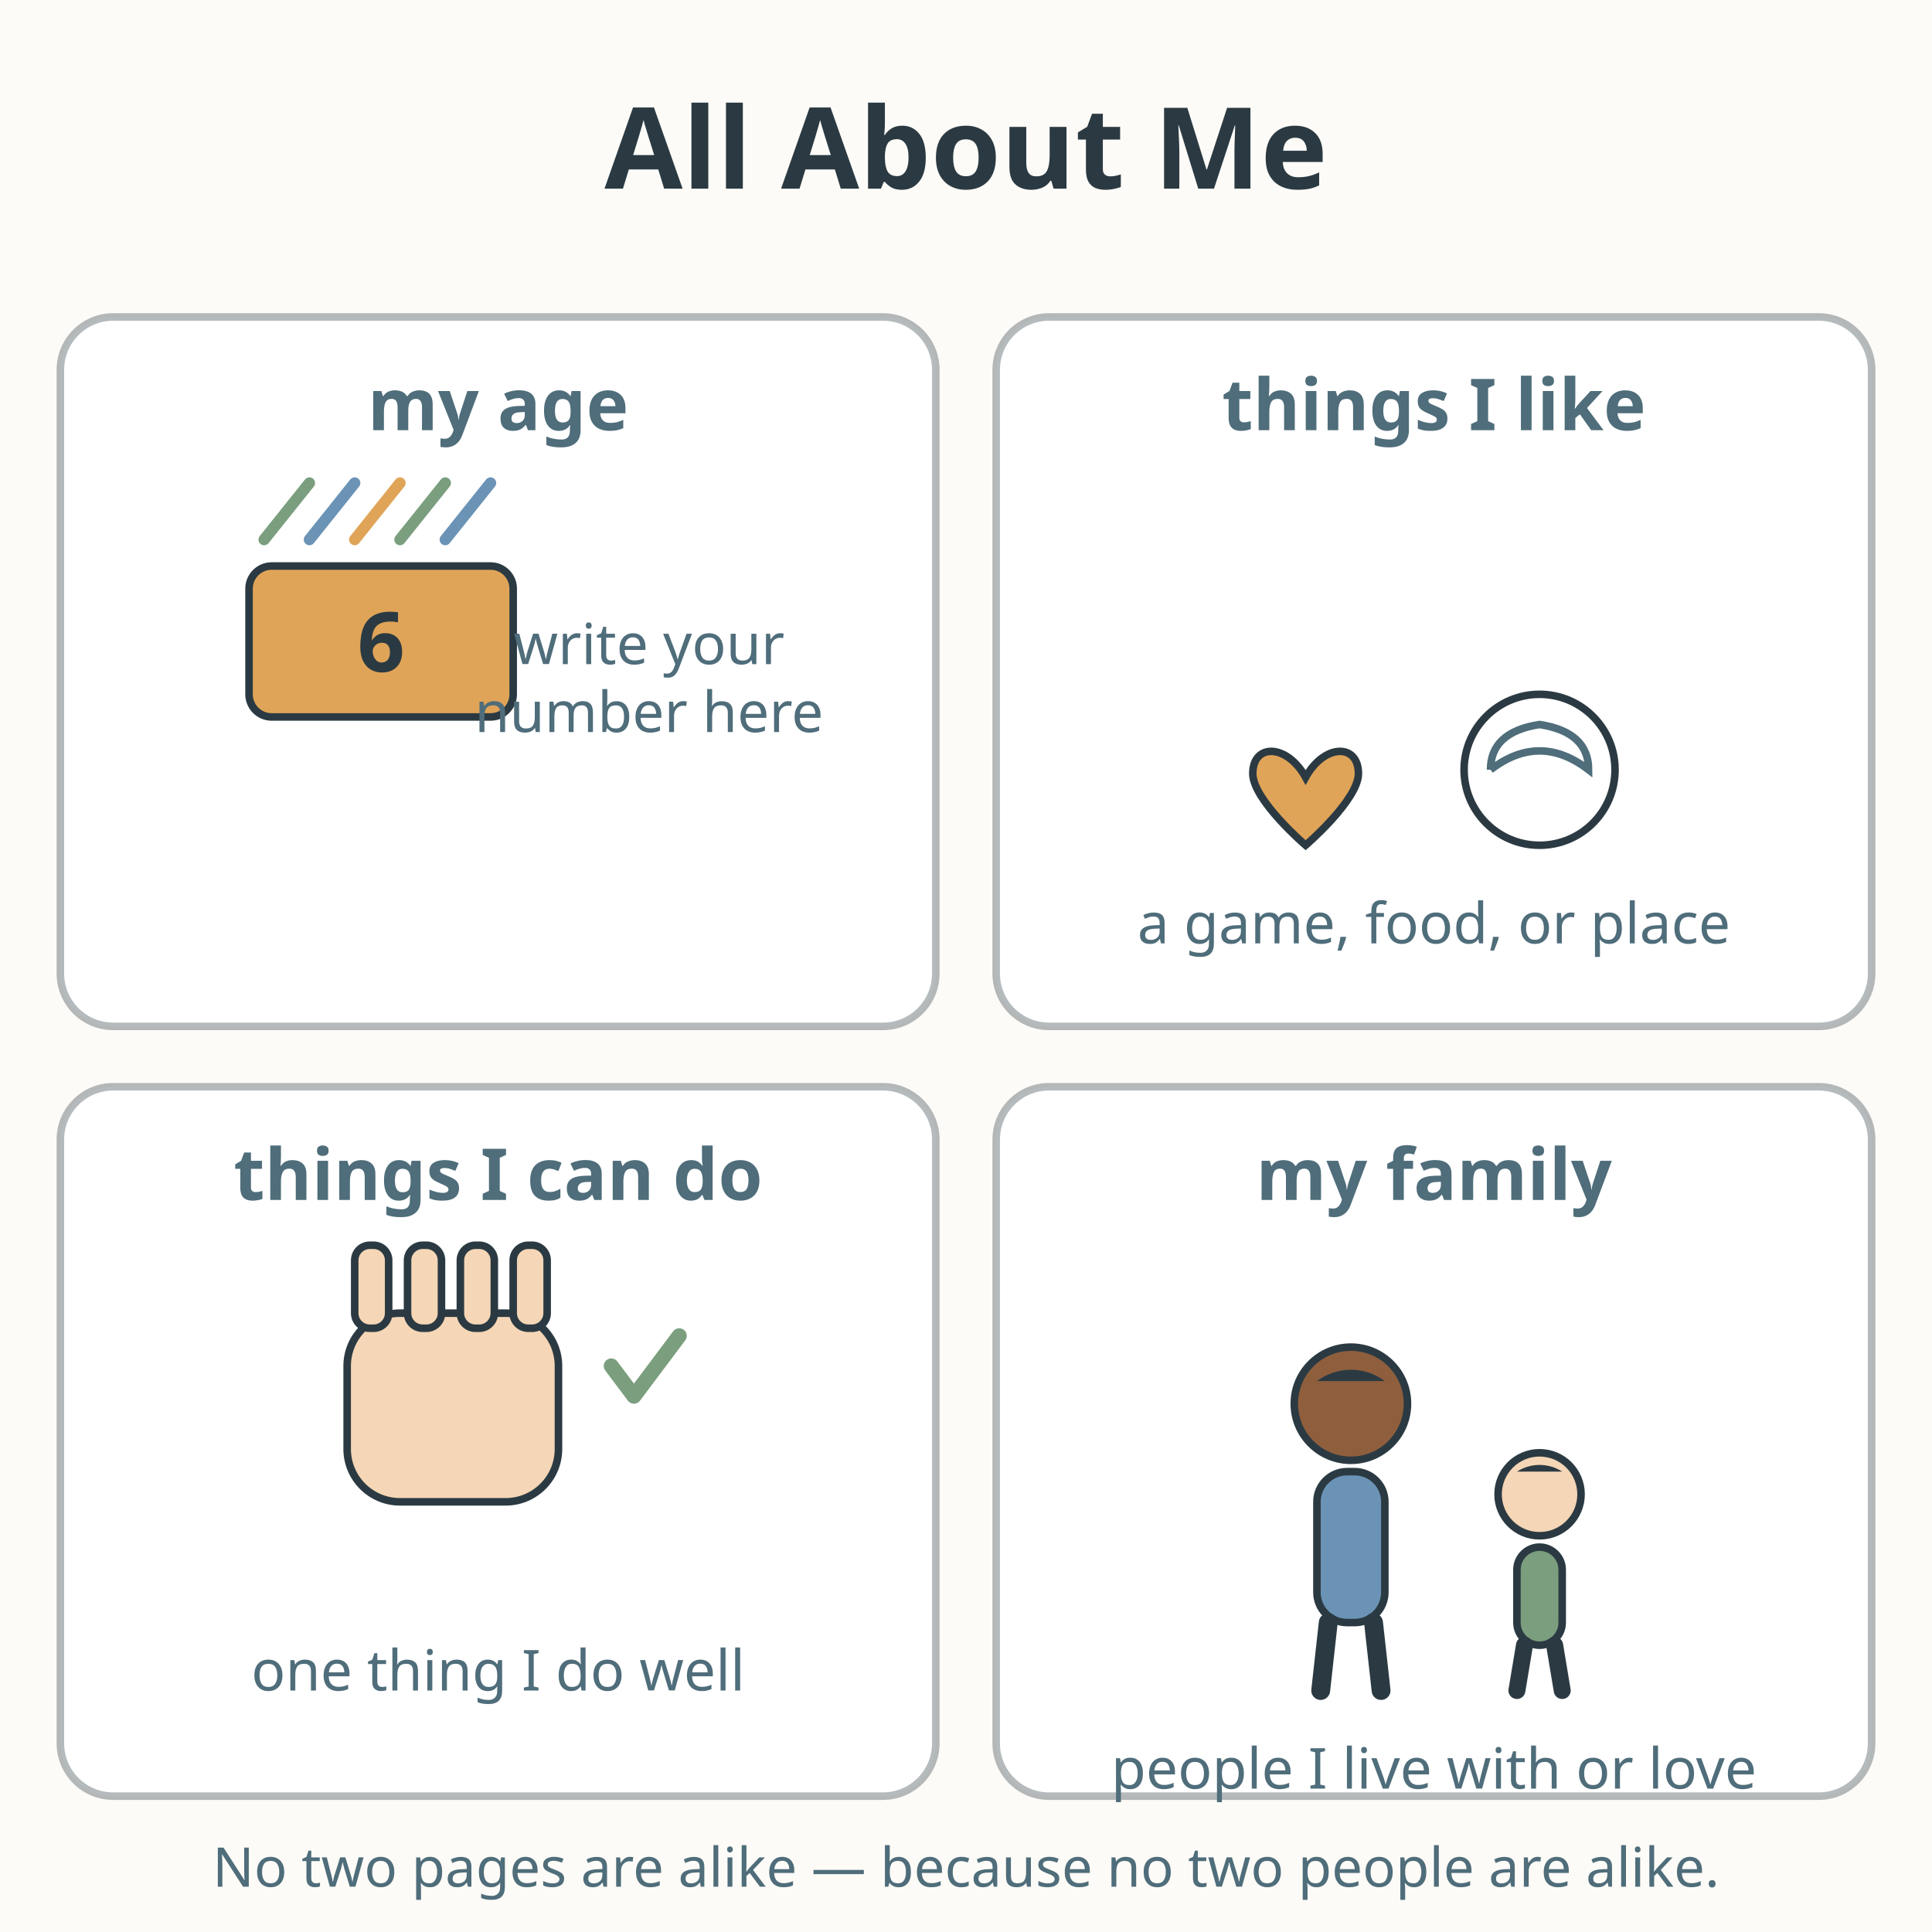
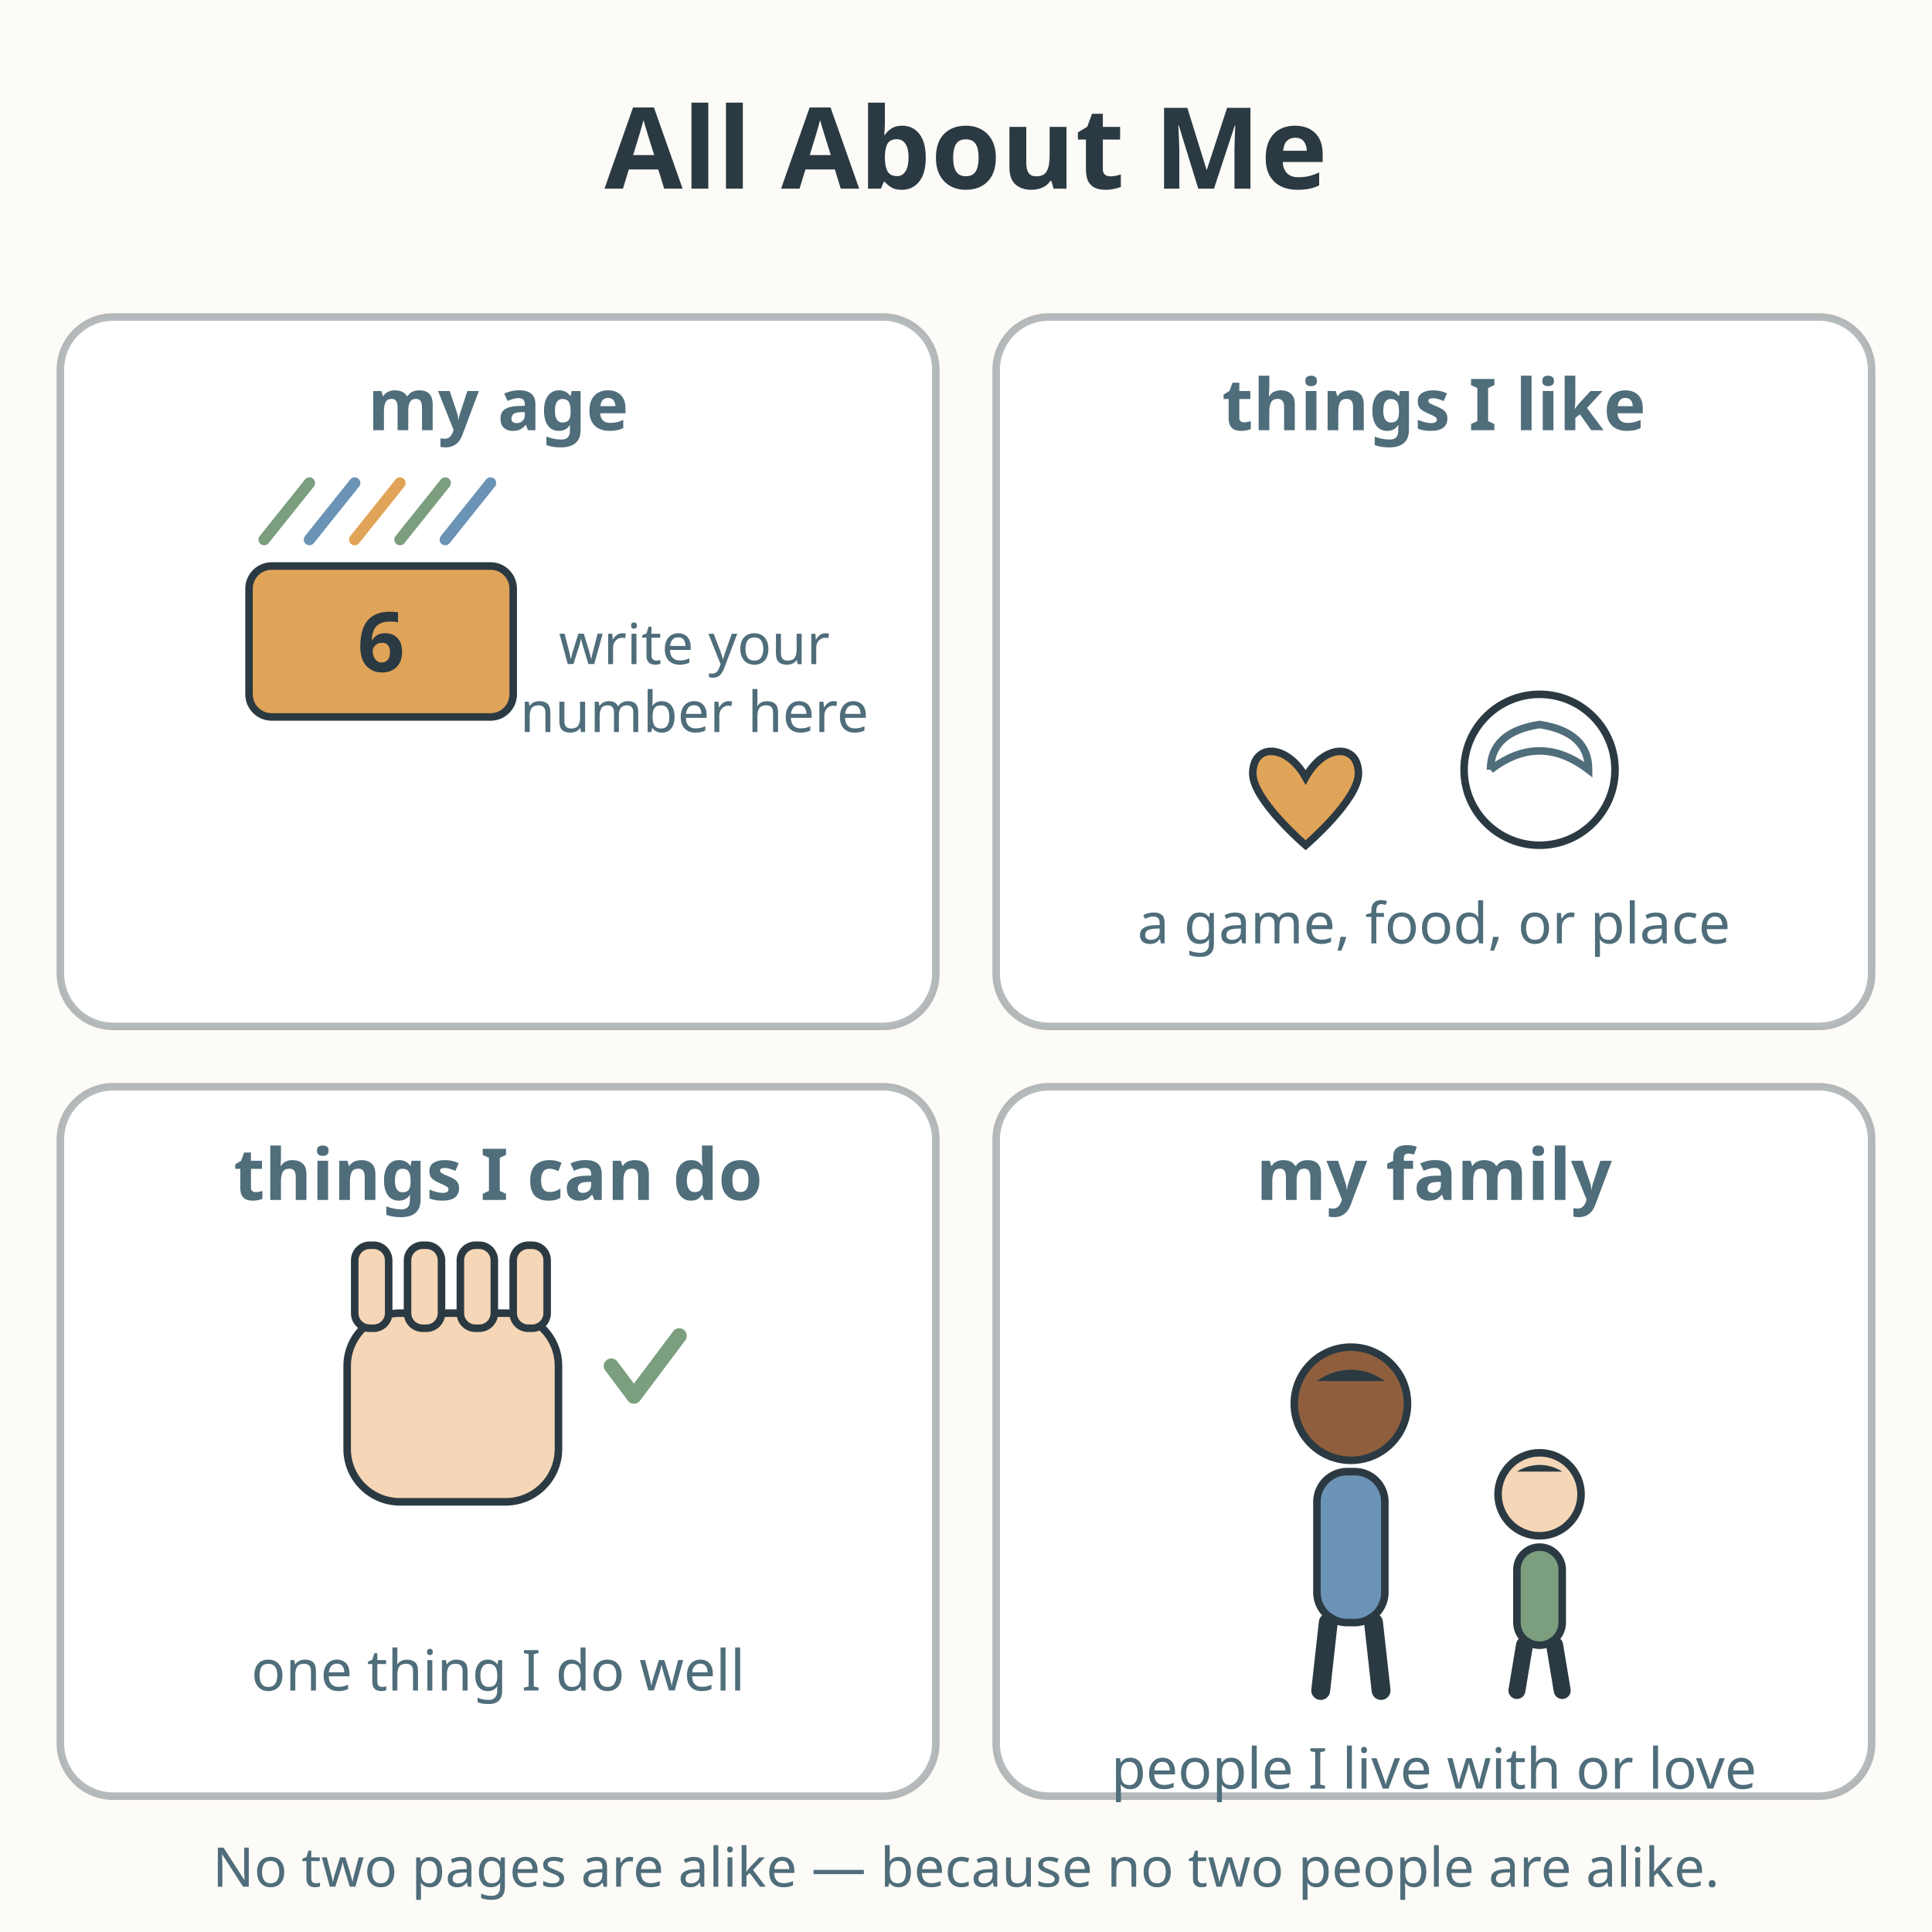
<svg xmlns="http://www.w3.org/2000/svg" viewBox="0 0 512 512" role="img" aria-labelledby="title-L-01-001-05-all-about-me-facts desc-L-01-001-05-all-about-me-facts">
  <rect width="512" height="512" fill="#fdfbf7" />
  <text x="256" y="50" text-anchor="middle" font-family="sans-serif" font-size="30" font-weight="bold" fill="#2b3a42">All About Me</text>
  <rect x="16" y="84" width="232" height="188" rx="14" fill="#ffffff" stroke="#2b3a42" stroke-width="2" stroke-opacity="0.35" />
  <rect x="264" y="84" width="232" height="188" rx="14" fill="#ffffff" stroke="#2b3a42" stroke-width="2" stroke-opacity="0.35" />
  <rect x="16" y="288" width="232" height="188" rx="14" fill="#ffffff" stroke="#2b3a42" stroke-width="2" stroke-opacity="0.35" />
  <rect x="264" y="288" width="232" height="188" rx="14" fill="#ffffff" stroke="#2b3a42" stroke-width="2" stroke-opacity="0.35" />
  <text x="132" y="114" text-anchor="middle" font-family="sans-serif" font-size="19" font-weight="bold" fill="#4f6d7a">my age</text>
  <g>
    <rect x="66" y="150" width="70" height="40" rx="6" fill="#e0a458" stroke="#2b3a42" stroke-width="2" />
    <line x1="70" y1="143" x2="82" y2="128" stroke="#7a9e7e" stroke-width="3" stroke-linecap="round" />
    <line x1="82" y1="143" x2="94" y2="128" stroke="#6b93b6" stroke-width="3" stroke-linecap="round" />
    <line x1="94" y1="143" x2="106" y2="128" stroke="#e0a458" stroke-width="3" stroke-linecap="round" />
    <line x1="106" y1="143" x2="118" y2="128" stroke="#7a9e7e" stroke-width="3" stroke-linecap="round" />
    <line x1="118" y1="143" x2="130" y2="128" stroke="#6b93b6" stroke-width="3" stroke-linecap="round" />
    <text x="101" y="178" text-anchor="middle" font-family="sans-serif" font-size="22" font-weight="bold" fill="#2b3a42">6</text>
-     <text x="172" y="176" text-anchor="middle" font-family="sans-serif" font-size="15" fill="#4f6d7a">write your</text>
-     <text x="172" y="194" text-anchor="middle" font-family="sans-serif" font-size="15" fill="#4f6d7a">number here</text>
+     <text x="184" y="176" text-anchor="middle" font-family="sans-serif" font-size="15" fill="#4f6d7a">write your</text>
+     <text x="184" y="194" text-anchor="middle" font-family="sans-serif" font-size="15" fill="#4f6d7a">number here</text>
  </g>
  <text x="380" y="114" text-anchor="middle" font-family="sans-serif" font-size="19" font-weight="bold" fill="#4f6d7a">things I like</text>
  <g>
    <path d="M346 206 C341 197 332 197 332 205 C332 212 346 224 346 224 C346 224 360 212 360 205 C360 197 351 197 346 206 Z" fill="#e0a458" stroke="#2b3a42" stroke-width="2" />
    <circle cx="408" cy="204" r="20" fill="#ffffff" stroke="#2b3a42" stroke-width="2" />
    <path d="M395 204 Q408 194 421 204 Q421 194 408 192 Q395 194 395 204" fill="none" stroke="#4f6d7a" stroke-width="2" />
    <text x="380" y="250" text-anchor="middle" font-family="sans-serif" font-size="15" fill="#4f6d7a">a game, food, or place</text>
  </g>
  <text x="132" y="318" text-anchor="middle" font-family="sans-serif" font-size="19" font-weight="bold" fill="#4f6d7a">things I can do</text>
  <g>
    <rect x="92" y="348" width="56" height="50" rx="14" fill="#f5d6b6" stroke="#2b3a42" stroke-width="2" />
    <rect x="94" y="330" width="9" height="22" rx="4" fill="#f5d6b6" stroke="#2b3a42" stroke-width="2" />
    <rect x="108" y="330" width="9" height="22" rx="4" fill="#f5d6b6" stroke="#2b3a42" stroke-width="2" />
    <rect x="122" y="330" width="9" height="22" rx="4" fill="#f5d6b6" stroke="#2b3a42" stroke-width="2" />
    <rect x="136" y="330" width="9" height="22" rx="4" fill="#f5d6b6" stroke="#2b3a42" stroke-width="2" />
    <path d="M162 362 L168 370 L180 354" fill="none" stroke="#7a9e7e" stroke-width="4" stroke-linecap="round" stroke-linejoin="round" />
    <text x="132" y="448" text-anchor="middle" font-family="sans-serif" font-size="15" fill="#4f6d7a">one thing I do well</text>
  </g>
  <text x="380" y="318" text-anchor="middle" font-family="sans-serif" font-size="19" font-weight="bold" fill="#4f6d7a">my family</text>
  <g>
    <circle cx="358" cy="372" r="15" fill="#8f5f3d" stroke="#2b3a42" stroke-width="2" />
    <path d="M349 366 A15 15 0 0 1 367 366 Z" fill="#2b3a42" />
    <rect x="349" y="390" width="18" height="40" rx="8" fill="#6b93b6" stroke="#2b3a42" stroke-width="2" />
    <line x1="352" y1="430" x2="350" y2="448" stroke="#2b3a42" stroke-width="5" stroke-linecap="round" />
    <line x1="364" y1="430" x2="366" y2="448" stroke="#2b3a42" stroke-width="5" stroke-linecap="round" />
    <circle cx="408" cy="396" r="11" fill="#f5d6b6" stroke="#2b3a42" stroke-width="2" />
    <path d="M402 390 A11 11 0 0 1 414 390 Z" fill="#2b3a42" />
    <rect x="402" y="410" width="12" height="26" rx="6" fill="#7a9e7e" stroke="#2b3a42" stroke-width="2" />
    <line x1="404" y1="436" x2="402" y2="448" stroke="#2b3a42" stroke-width="4.5" stroke-linecap="round" />
    <line x1="412" y1="436" x2="414" y2="448" stroke="#2b3a42" stroke-width="4.5" stroke-linecap="round" />
    <text x="380" y="474" text-anchor="middle" font-family="sans-serif" font-size="15" fill="#4f6d7a">people I live with or love</text>
  </g>
  <text x="256" y="500" text-anchor="middle" font-family="sans-serif" font-size="14.5" fill="#4f6d7a">No two pages are alike — because no two people are alike.</text>
</svg>
